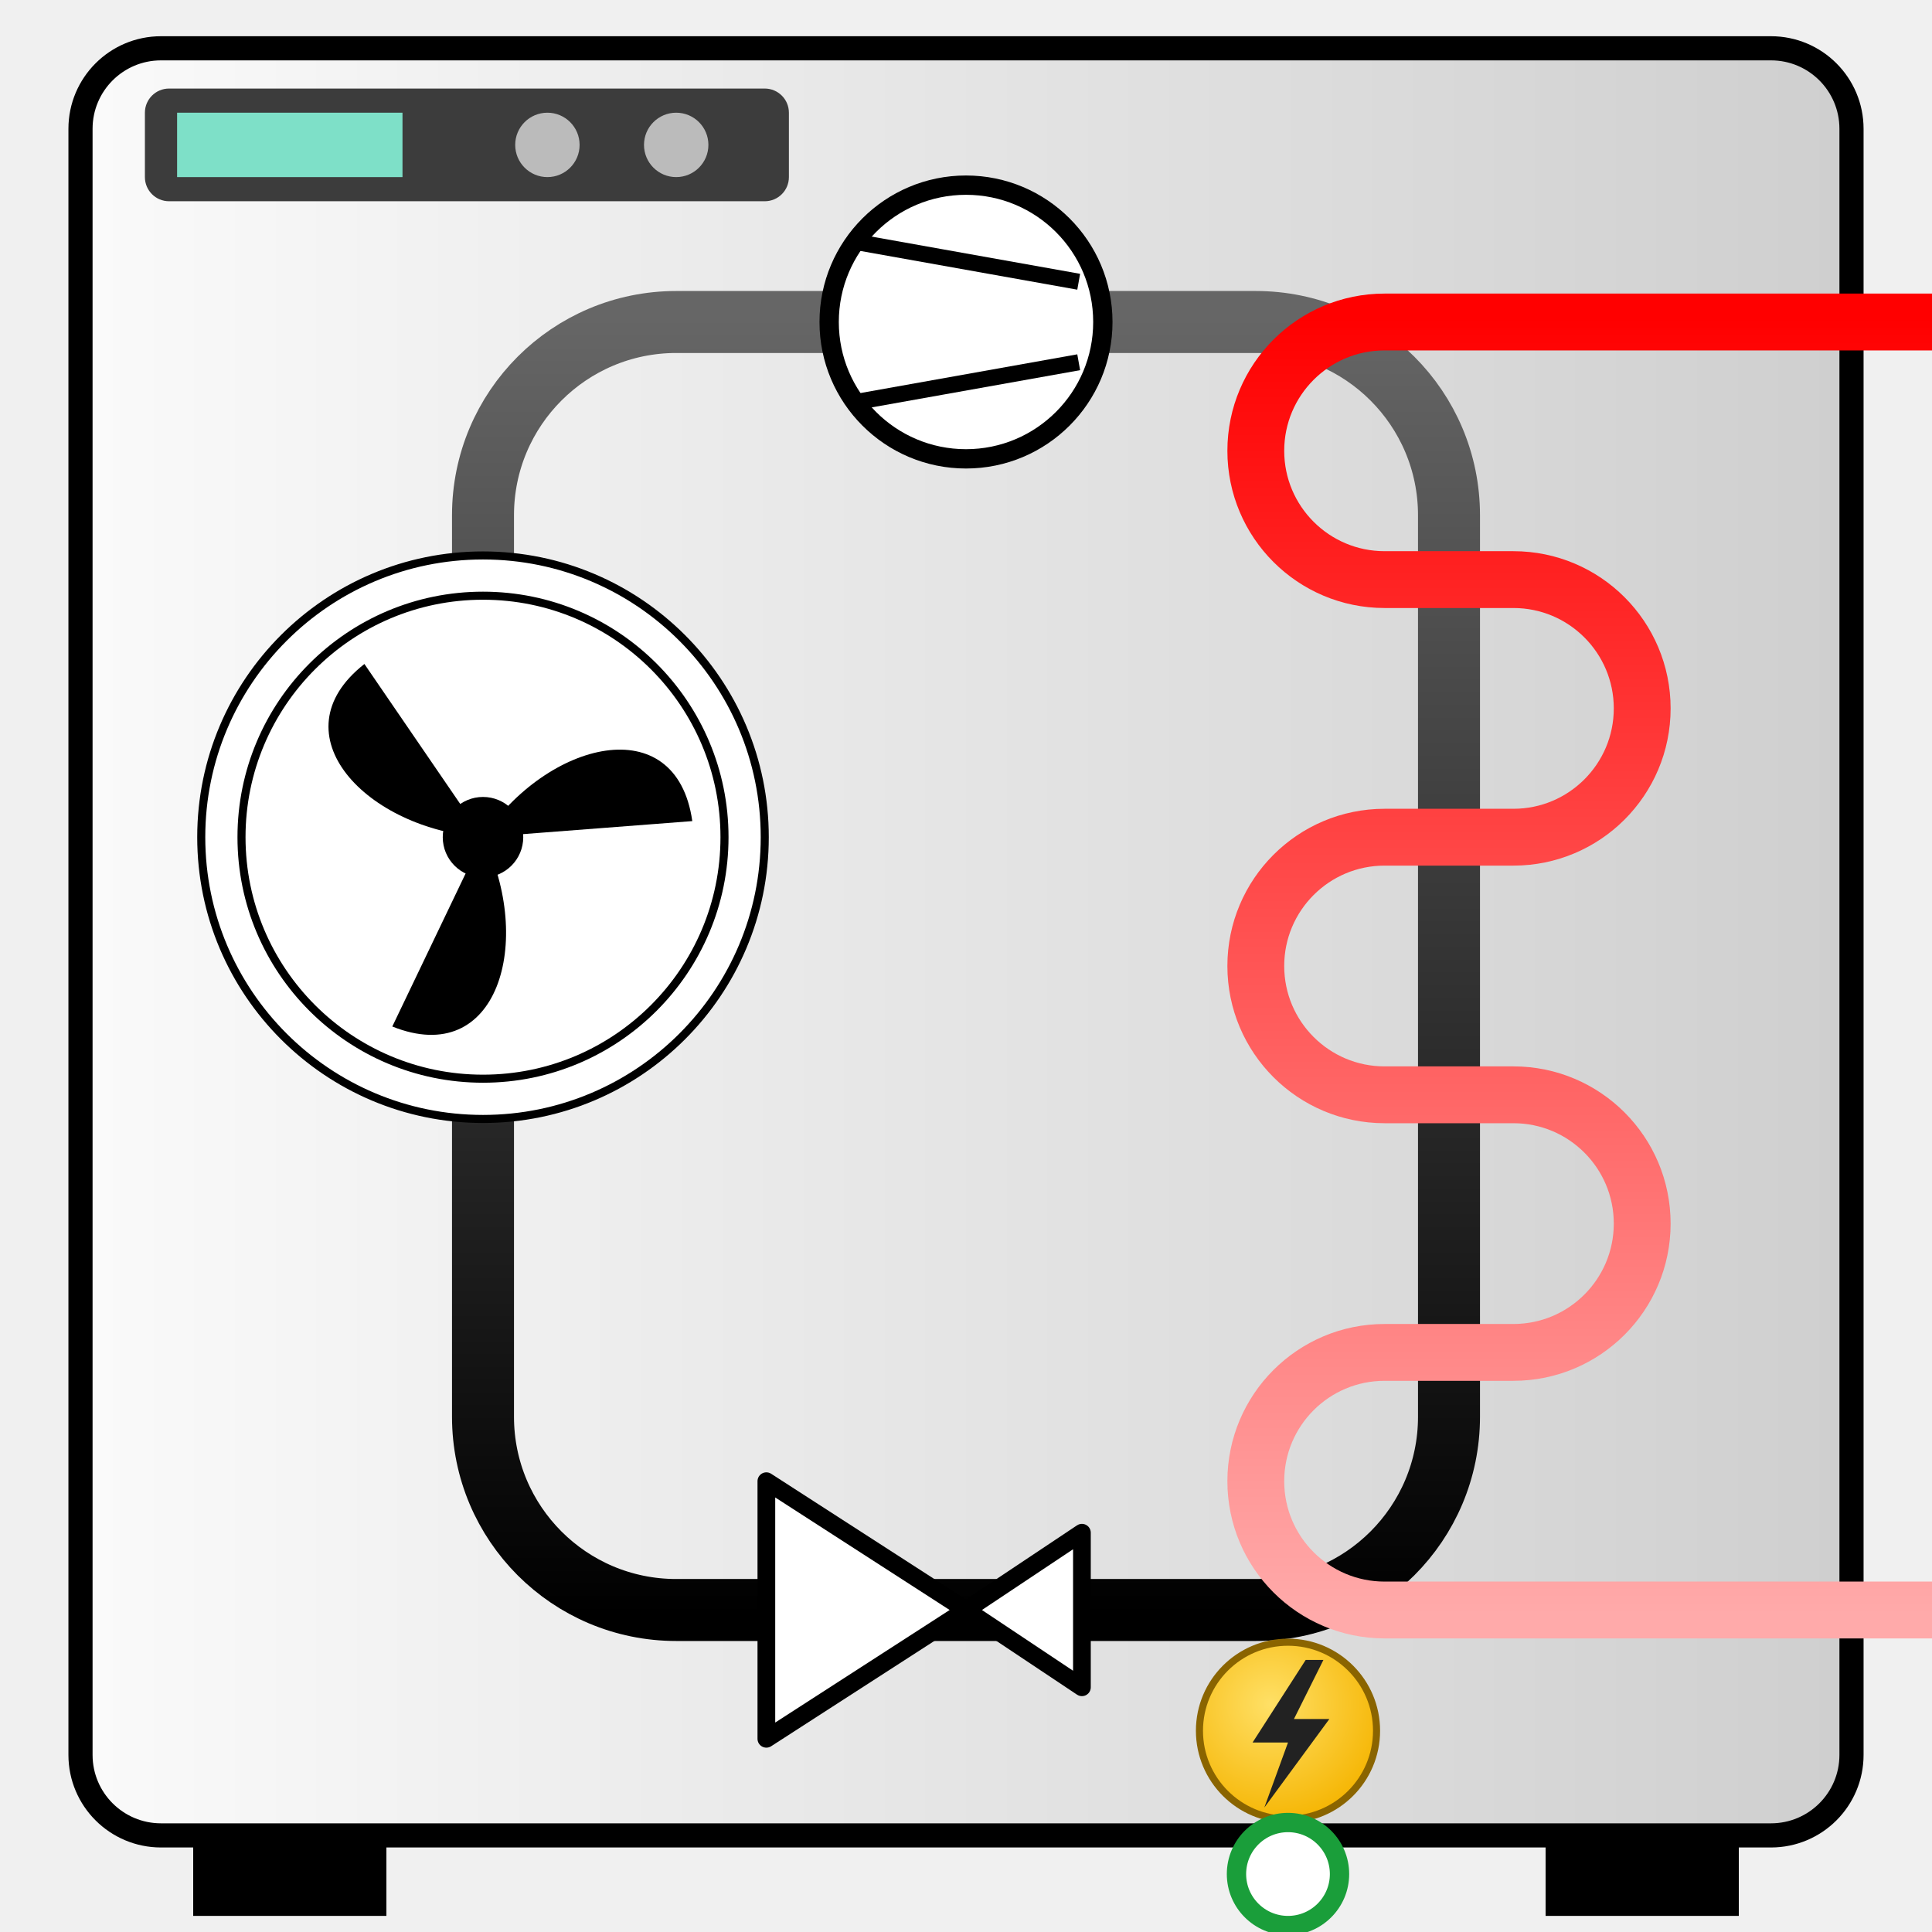
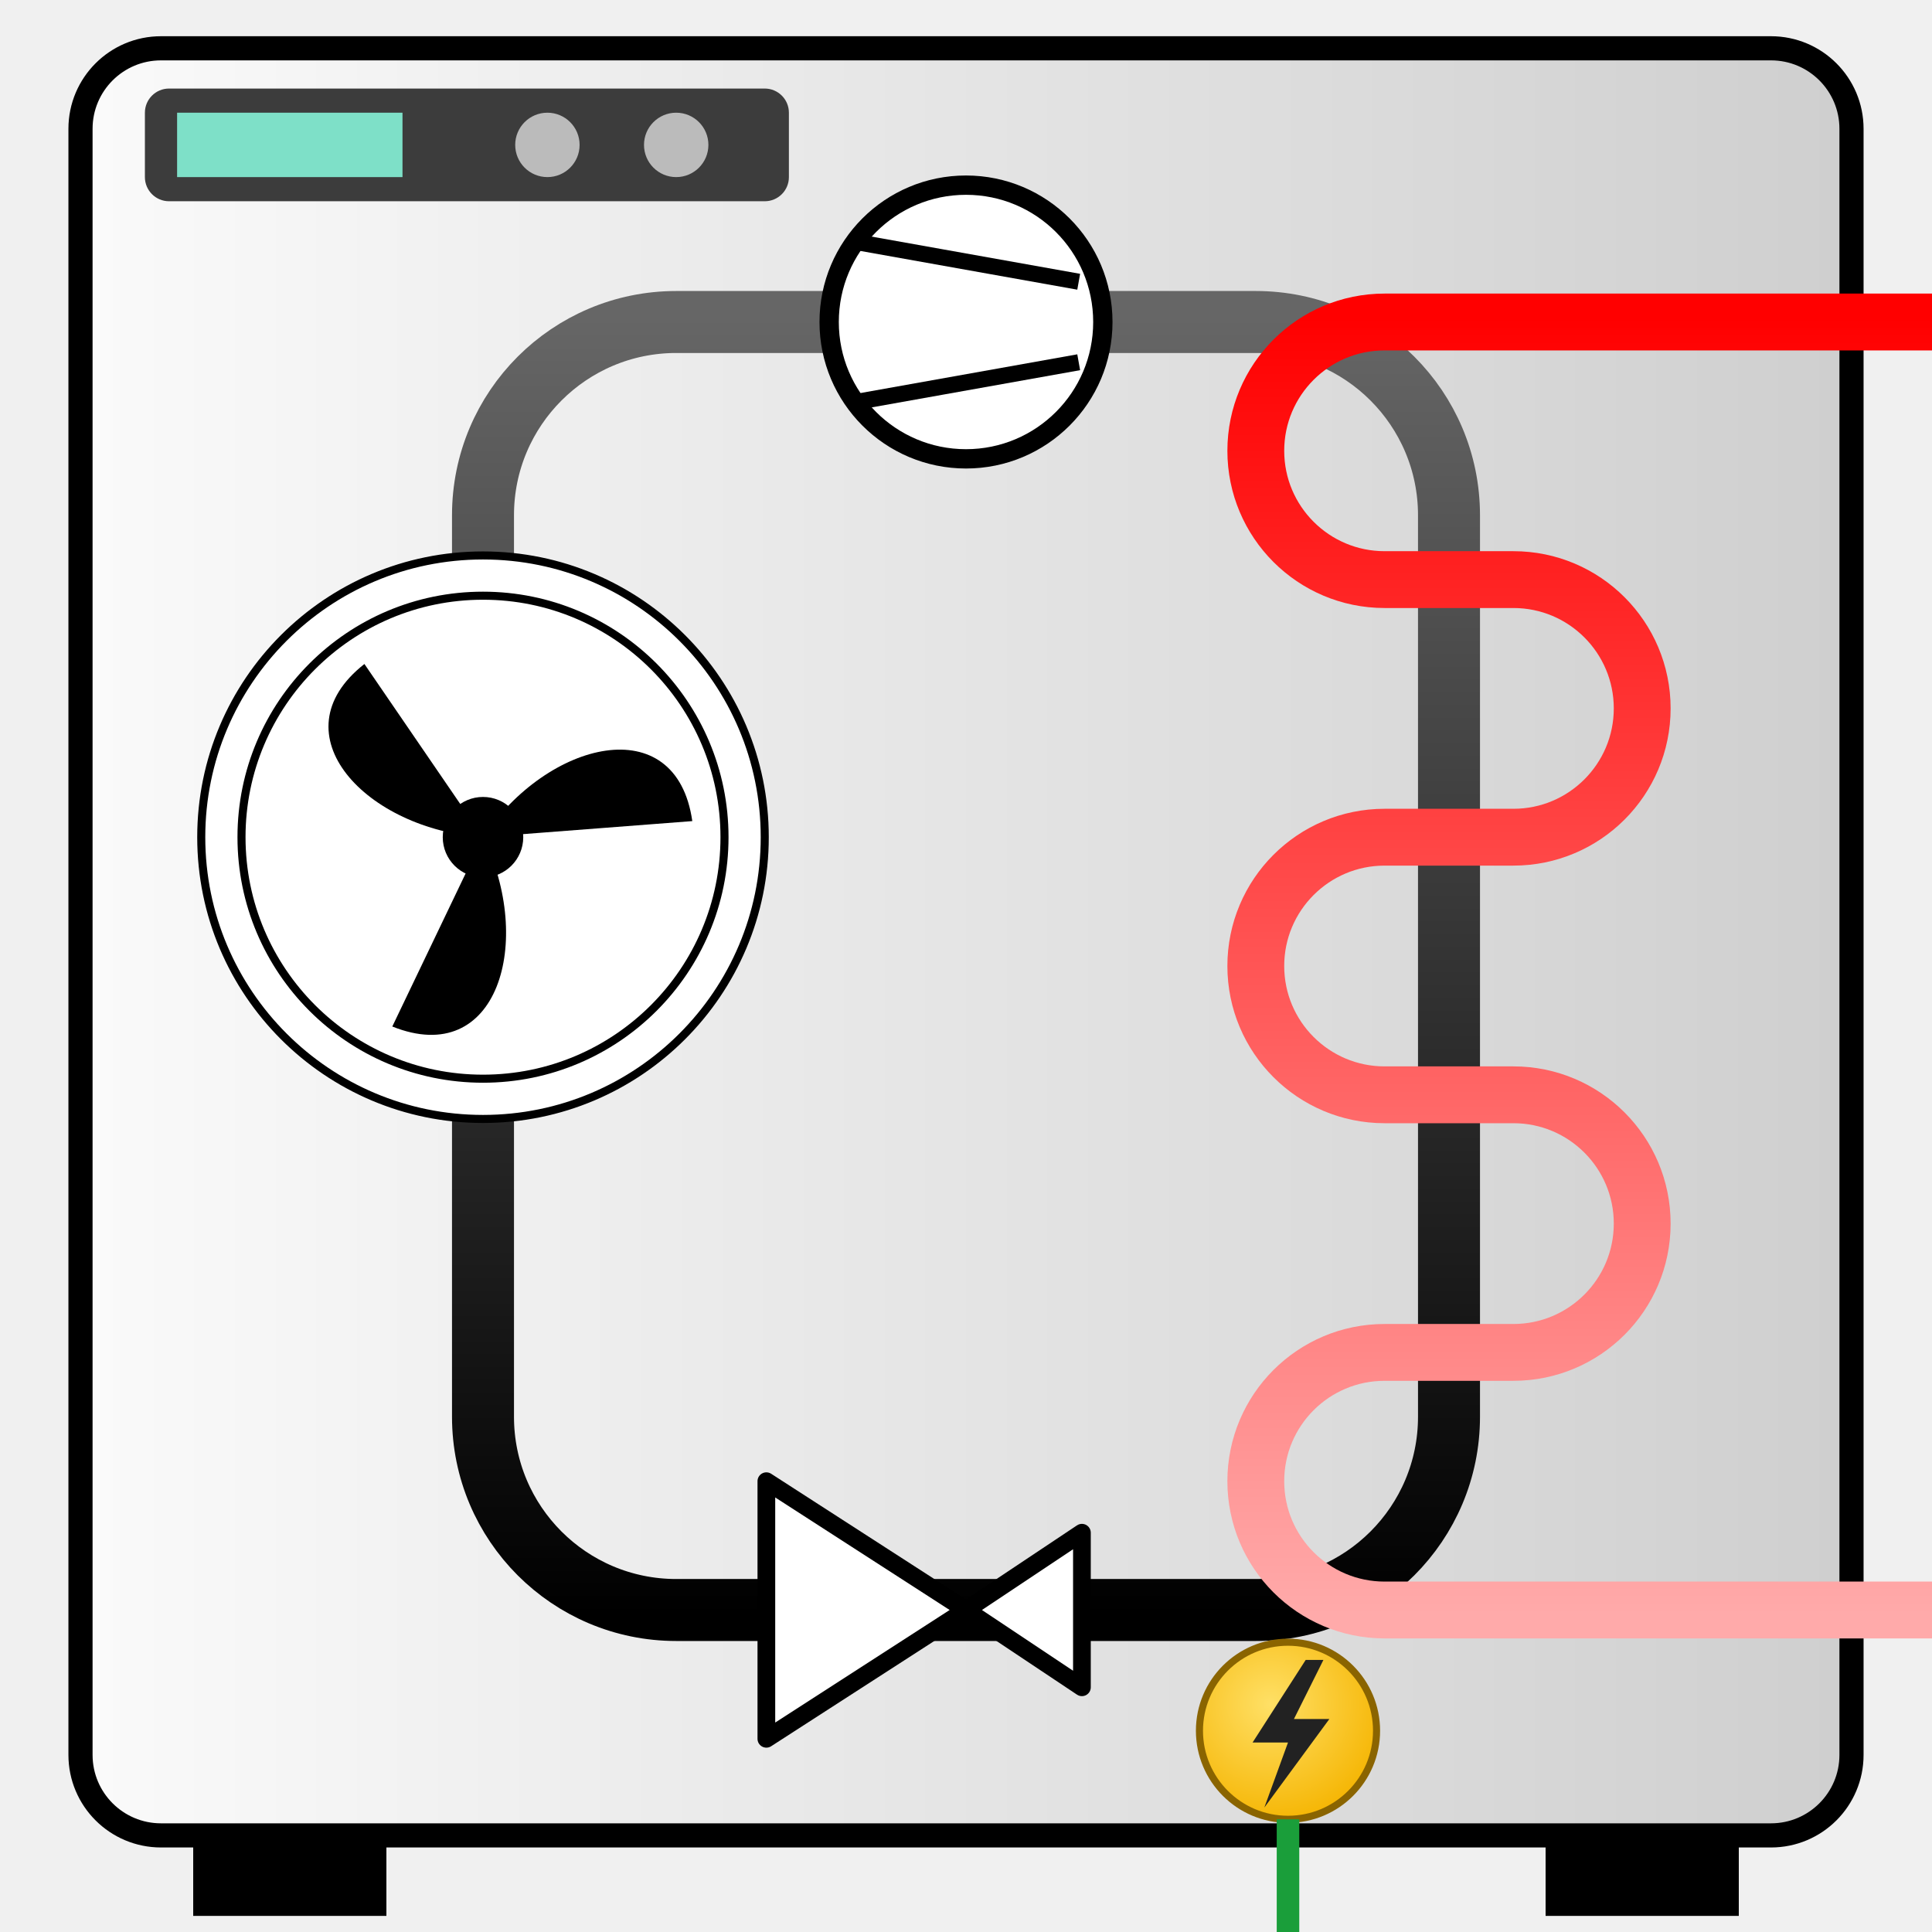
<svg xmlns="http://www.w3.org/2000/svg" version="1.1" width="120mm" height="120mm" viewBox="0 0 120 120">
  <defs>
    <radialGradient id="badge" cx="0.4" cy="0.35" r="0.7">
      <stop offset="0" stop-color="#ffe066" />
      <stop offset="1" stop-color="#f5b400" />
    </radialGradient>
    <linearGradient id="cas" x1="0" y1="0" x2="1" y2="0">
      <stop offset="0" stop-color="#fafafa" />
      <stop offset="1" stop-color="#cfcfcf" />
    </linearGradient>
    <linearGradient id="loop" x1="0" y1="0" x2="0" y2="1">
      <stop offset="0" stop-color="#666" />
      <stop offset="1" stop-color="#000" />
    </linearGradient>
    <linearGradient id="hot" x1="0" y1="1" x2="0" y2="0">
      <stop offset="0" stop-color="#ffaaaa" />
      <stop offset="1" stop-color="#ff0000" />
    </linearGradient>
    <linearGradient id="cold" x1="0" y1="1" x2="0" y2="0">
      <stop offset="0" stop-color="#0000ff" />
      <stop offset="1" stop-color="#aaccff" />
    </linearGradient>
    <linearGradient id="chill" x1="0" y1="0" x2="0" y2="1">
      <stop offset="0" stop-color="#aaccff" />
      <stop offset="1" stop-color="#0000ff" />
    </linearGradient>
    <linearGradient id="med" x1="0" y1="1" x2="0" y2="0">
      <stop offset="0" stop-color="#ffd9a0" />
      <stop offset="1" stop-color="#ff8c00" />
    </linearGradient>
  </defs>
  <rect x="12" y="114" width="12" height="5" fill="#000" />
  <rect x="96" y="114" width="12" height="5" fill="#000" />
  <rect x="5" y="3" width="110" height="111" rx="5" fill="url(#cas)" stroke="#000" stroke-width="1.5" />
  <rect x="9" y="5.5" width="40" height="7" rx="1.5" fill="#3c3c3c" />
  <rect x="11" y="7" width="14" height="4" fill="#7ee0c8" />
  <circle cx="34" cy="9" r="2" fill="#bbb" />
  <circle cx="42" cy="9" r="2" fill="#bbb" />
  <rect x="30" y="20" width="60" height="80" rx="12" fill="none" stroke="url(#loop)" stroke-width="3.85" />
  <circle cx="30" cy="52" r="17.5" fill="#fff" />
  <circle cx="30" cy="52" r="15" fill="none" stroke="#000" stroke-width="0.5" />
  <circle cx="30" cy="52" r="17.5" fill="none" stroke="#000" stroke-width="0.5" />
  <path d="M 30,52 C 34,46 42,44 43,51 Z" fill="#000" transform="rotate(0 30 52)" />
  <path d="M 30,52 C 34,46 42,44 43,51 Z" fill="#000" transform="rotate(120 30 52)" />
  <path d="M 30,52 C 34,46 42,44 43,51 Z" fill="#000" transform="rotate(240 30 52)" />
  <circle cx="30" cy="52" r="2.5" fill="#000" />
  <path d="M 120,20 H 86 A 8.00,8.00 0 0 0 86,36.00 H 94 A 8.00,8.00 0 0 1 94,52.00 H 86 A 8.00,8.00 0 0 0 86,68.00 H 94 A 8.00,8.00 0 0 1 94,84.00 H 86 A 8.00,8.00 0 0 0 86,100.00 H 120" stroke="url(#hot)" stroke-width="3.53" fill="none" />
  <circle cx="60" cy="20" r="8.5" fill="#fff" stroke="#000" stroke-width="1.2" />
  <path d="M 53,15 L 67,17.5 M 53,25 L 67,22.5" stroke="#000" stroke-width="1" />
  <polygon points="60,100 67.2,95.2 67.2,104.8" fill="#fff" stroke="#000" stroke-width="1.1" stroke-linejoin="round" />
  <polygon points="60,100 47.6,92 47.6,108" fill="#fff" stroke="#000" stroke-width="1.1" stroke-linejoin="round" />
  <circle cx="80" cy="107.5" r="5.5" fill="url(#badge)" stroke="#8a6400" stroke-width="0.44" />
  <path d="M 81.10,103.10 L 77.80,108.23 L 80.00,108.23 L 78.53,112.27 L 82.57,106.77 L 80.37,106.77 L 82.20,103.10 Z" fill="#222" />
-   <circle cx="80" cy="116.4" r="3.2" fill="#fff" stroke="#1a9e3a" stroke-width="1.2" />
+   <line x1="80" y1="113" x2="80" y2="120" stroke="#1a9e3a" stroke-width="1.4" />
</svg>
